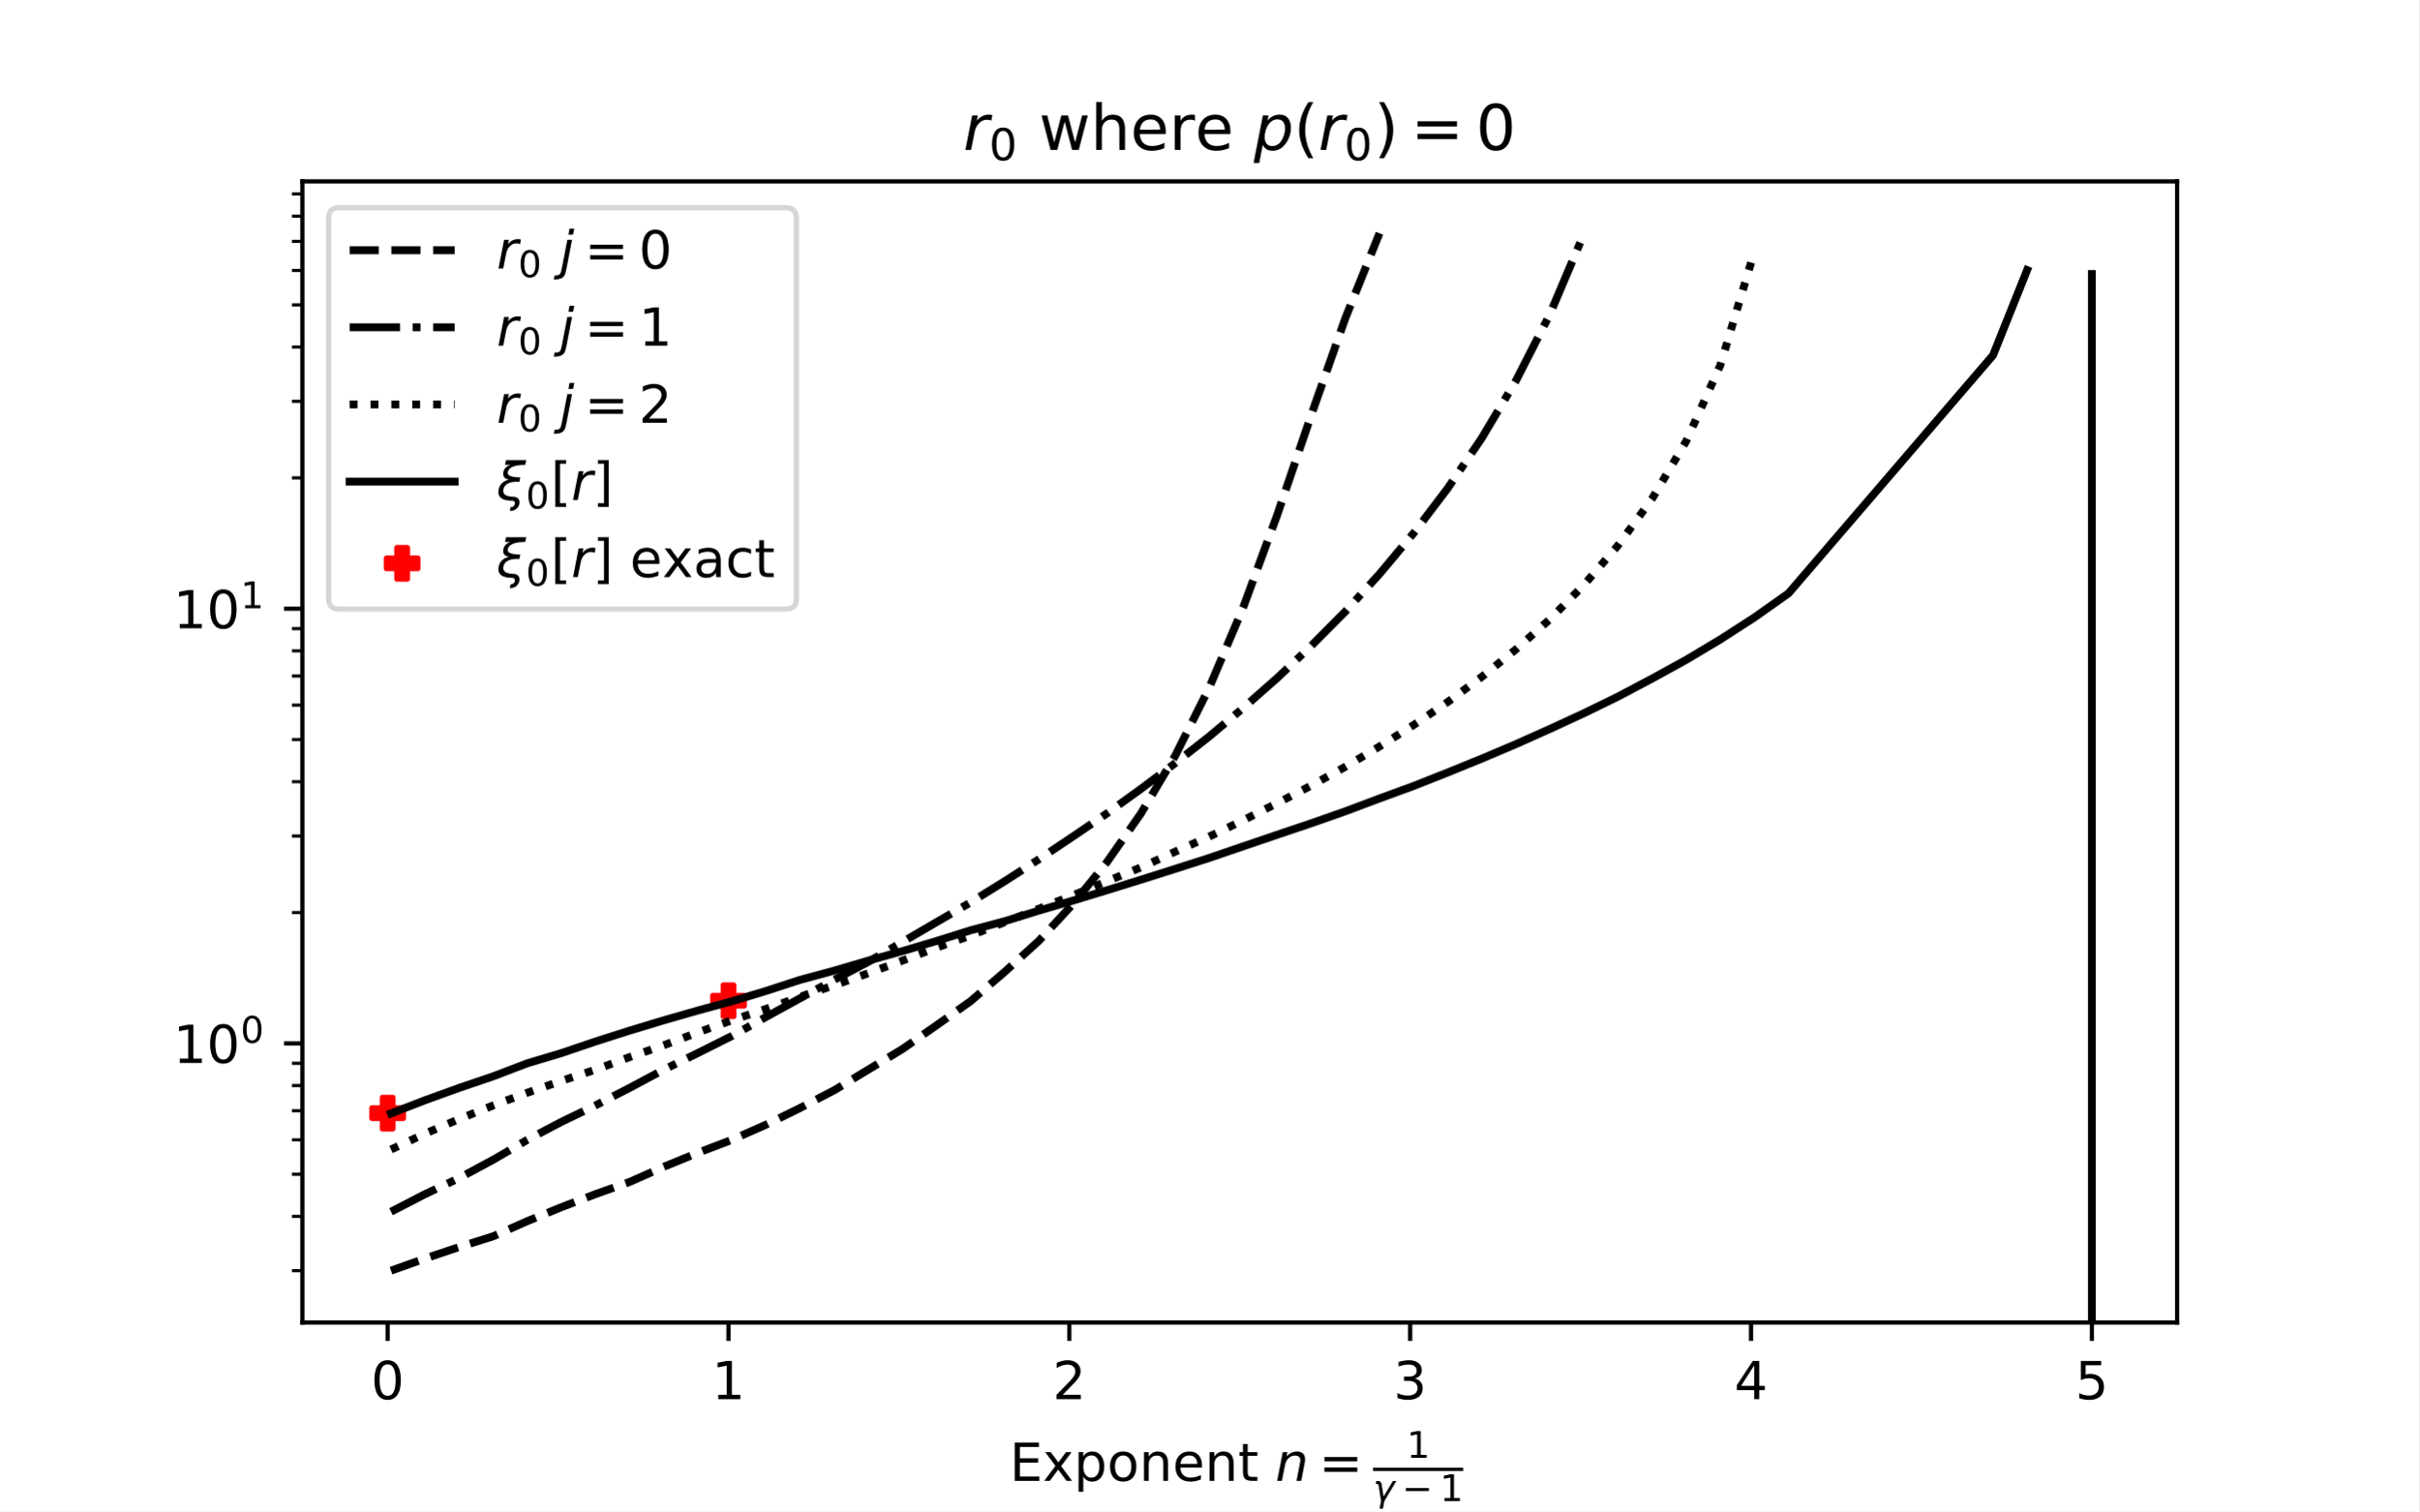
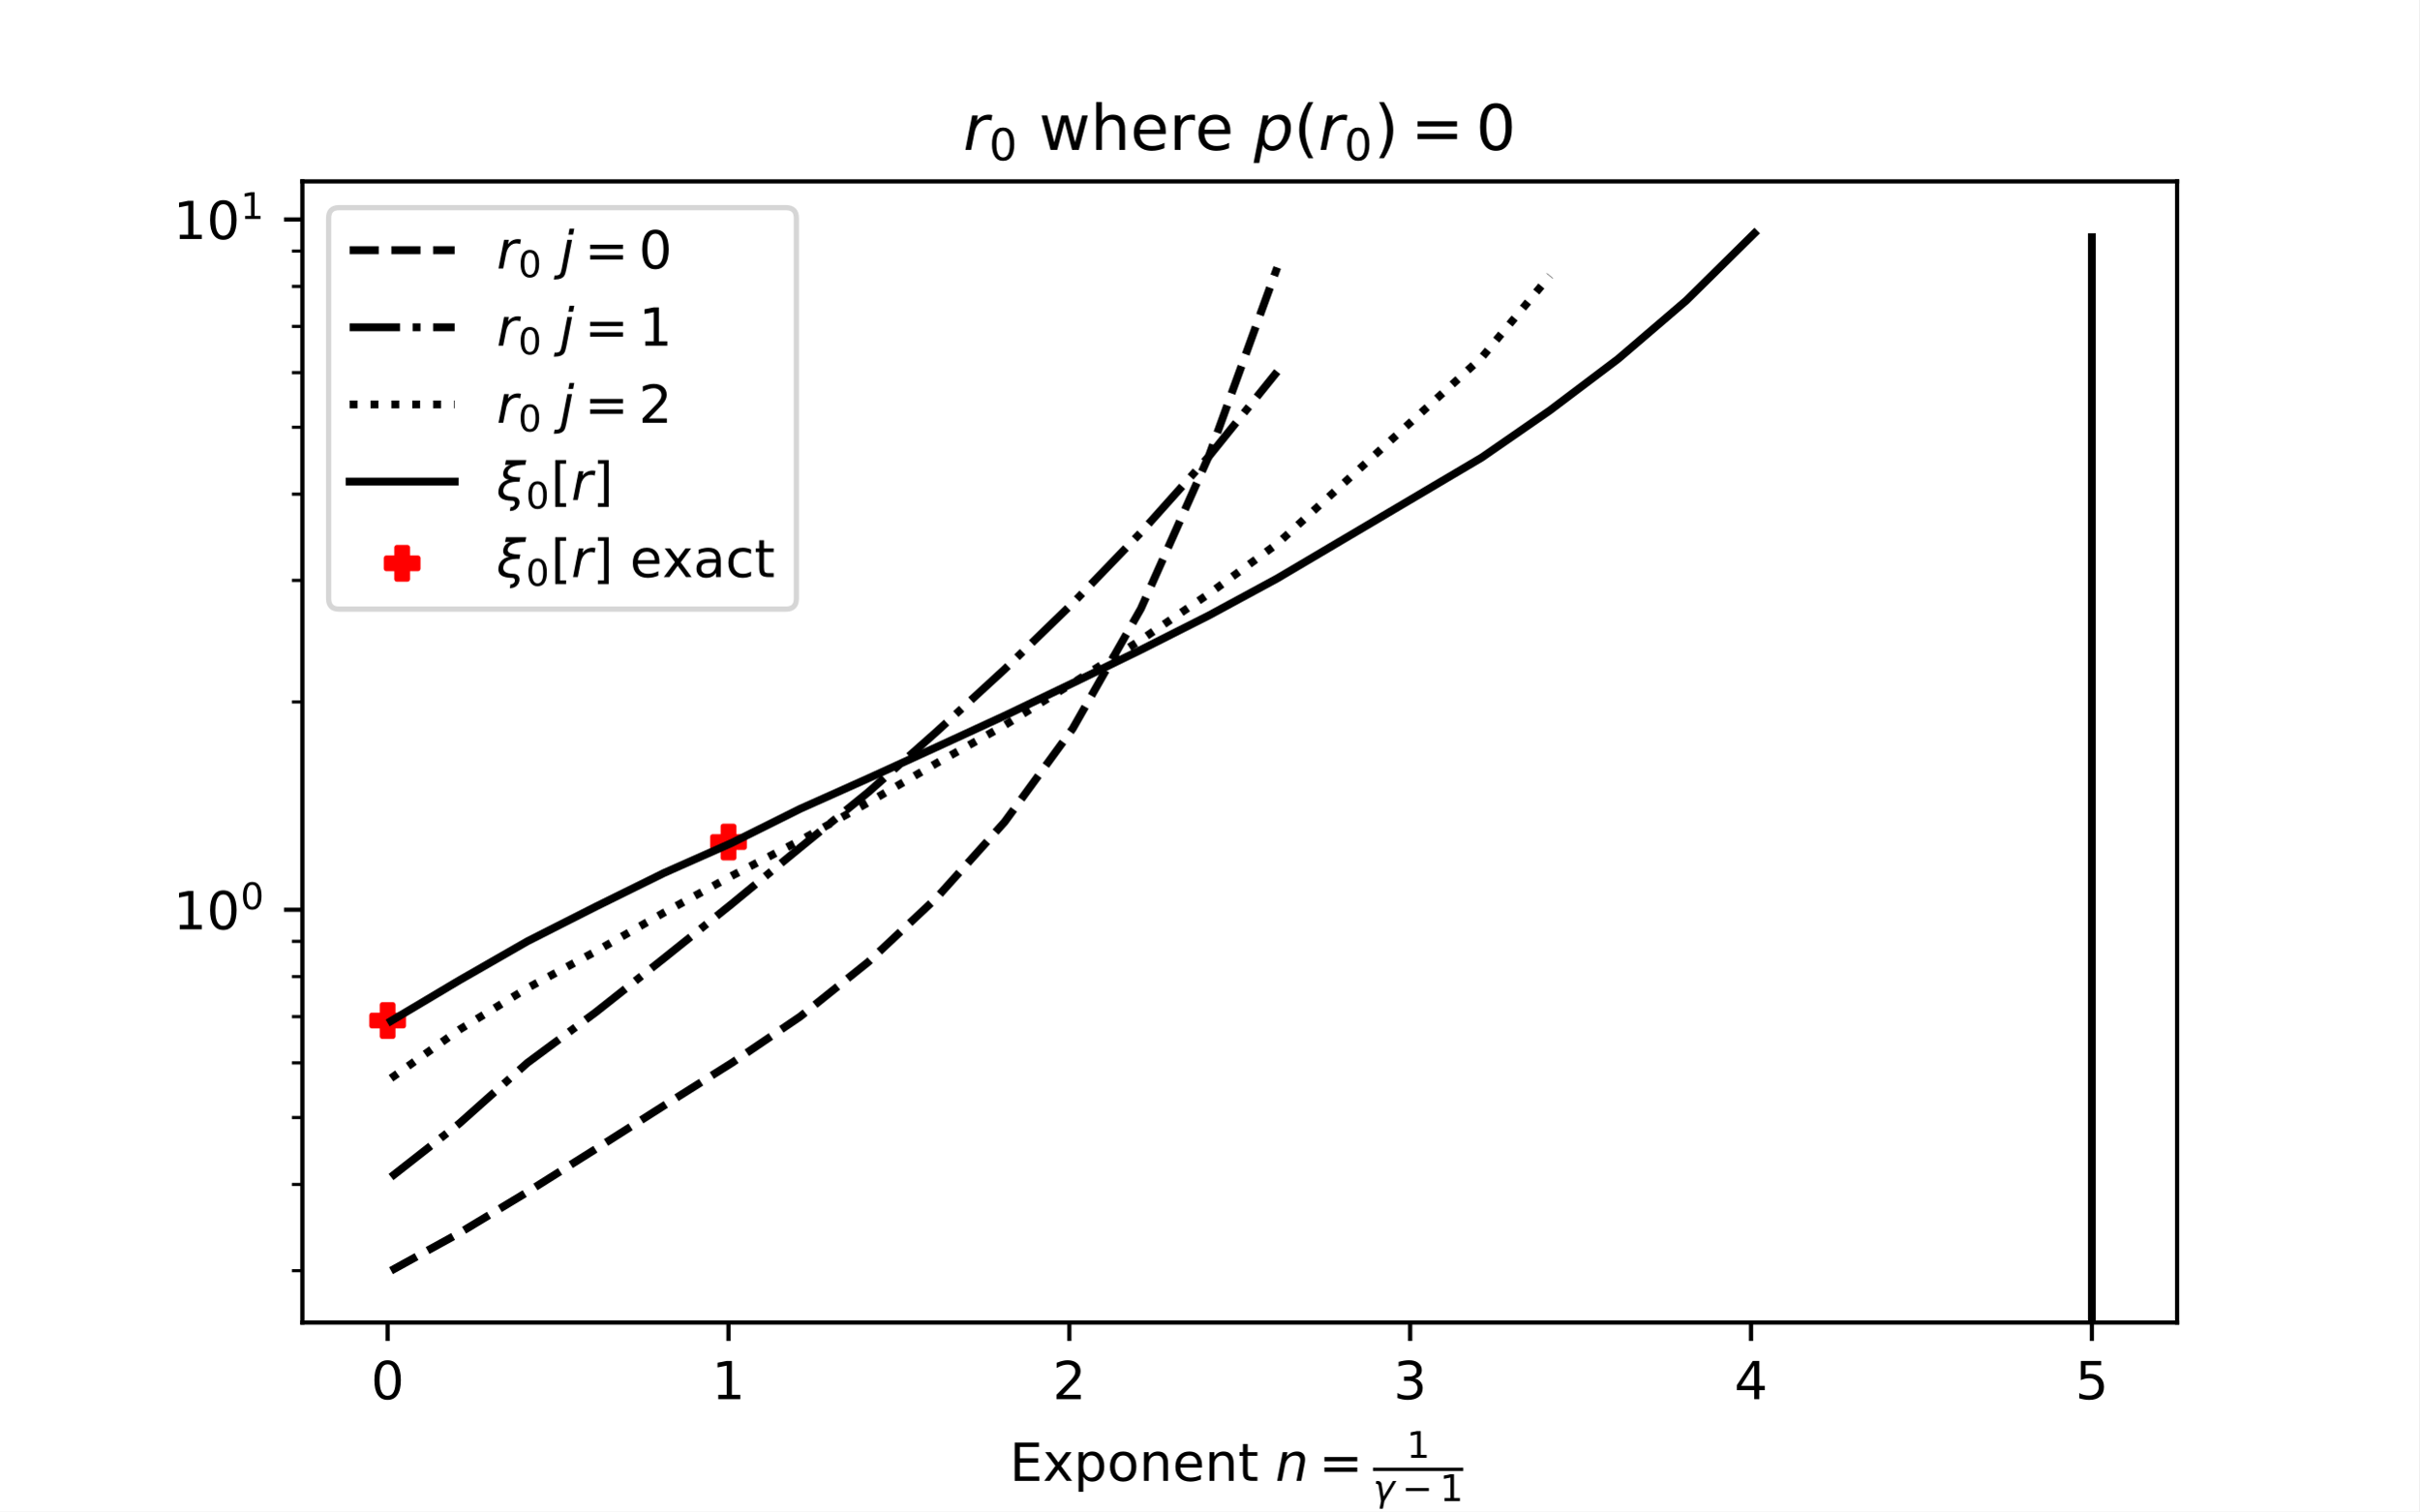
<svg xmlns="http://www.w3.org/2000/svg" xmlns:xlink="http://www.w3.org/1999/xlink" height="288pt" version="1.1" viewBox="0 0 460.8 288" width="460.8pt">
  <defs>
    <style type="text/css">*{stroke-linecap:butt;stroke-linejoin:round;}</style>
  </defs>
  <g id="figure_1">
    <g id="patch_1">
      <path d="M 0 288  L 460.8 288  L 460.8 0  L 0 0  z " style="fill:#ffffff;" />
    </g>
    <g id="axes_1">
      <g id="patch_2">
        <path d="M 57.6 252  L 414.72 252  L 414.72 34.56  L 57.6 34.56  z " style="fill:#ffffff;" />
      </g>
      <g id="PathCollection_1">
        <defs>
-           <path d="M -1 3  L 1 3  L 1 1  L 3 1  L 3 -1  L 1 -1  L 1 -3  L -1 -3  L -1 -1  L -3 -1  L -3 1  L -1 1  z " id="mffbdafcb72" style="stroke:#ff0000;" />
+           <path d="M -1 3  L 1 3  L 1 1  L 3 1  L 3 -1  L 1 -1  L 1 -3  L -1 -3  L -1 -1  L -3 -1  L -3 1  L -1 1  z " id="me71b15cd6f" style="stroke:#ff0000;" />
        </defs>
-         <g clip-path="url(#pe63af24782)">
-           <use style="fill:#ff0000;stroke:#ff0000;" x="73.833" xlink:href="#mffbdafcb72" y="212.105" />
-           <use style="fill:#ff0000;stroke:#ff0000;" x="138.764" xlink:href="#mffbdafcb72" y="190.687" />
+         <g clip-path="url(#p40b52fbb31)">
+           <use style="fill:#ff0000;stroke:#ff0000;" x="73.833" xlink:href="#me71b15cd6f" y="194.457" />
+           <use style="fill:#ff0000;stroke:#ff0000;" x="138.764" xlink:href="#me71b15cd6f" y="160.445" />
        </g>
      </g>
      <g id="matplotlib.axis_1">
        <g id="xtick_1">
          <g id="line2d_1">
            <defs>
-               <path d="M 0 0  L 0 3.5  " id="md3aa8430e0" style="stroke:#000000;stroke-width:0.8;" />
-             </defs>
-             <g>
-               <use style="stroke:#000000;stroke-width:0.8;" x="73.833" xlink:href="#md3aa8430e0" y="252" />
+               <path d="M 0 0  L 0 3.5  " id="mb9c43f7bc2" style="stroke:#000000;stroke-width:0.8;" />
+             </defs>
+             <g>
+               <use style="stroke:#000000;stroke-width:0.8;" x="73.833" xlink:href="#mb9c43f7bc2" y="252" />
            </g>
          </g>
          <g id="text_1">
            <g transform="translate(70.65148 266.5984)scale(0.1 -0.1)">
              <defs>
                <path d="M 31.781 66.406  Q 24.172 66.406 20.328 58.906  Q 16.5 51.422 16.5 36.375  Q 16.5 21.391 20.328 13.891  Q 24.172 6.391 31.781 6.391  Q 39.453 6.391 43.281 13.891  Q 47.125 21.391 47.125 36.375  Q 47.125 51.422 43.281 58.906  Q 39.453 66.406 31.781 66.406  z M 31.781 74.219  Q 44.047 74.219 50.516 64.516  Q 56.984 54.828 56.984 36.375  Q 56.984 17.969 50.516 8.266  Q 44.047 -1.422 31.781 -1.422  Q 19.531 -1.422 13.062 8.266  Q 6.594 17.969 6.594 36.375  Q 6.594 54.828 13.062 64.516  Q 19.531 74.219 31.781 74.219  z " id="DejaVuSans-48" />
              </defs>
              <use xlink:href="#DejaVuSans-48" />
            </g>
          </g>
        </g>
        <g id="xtick_2">
          <g id="line2d_2">
            <g>
-               <use style="stroke:#000000;stroke-width:0.8;" x="138.764" xlink:href="#md3aa8430e0" y="252" />
+               <use style="stroke:#000000;stroke-width:0.8;" x="138.764" xlink:href="#mb9c43f7bc2" y="252" />
            </g>
          </g>
          <g id="text_2">
            <g transform="translate(135.5824 266.5984)scale(0.1 -0.1)">
              <defs>
                <path d="M 12.406 8.297  L 28.516 8.297  L 28.516 63.922  L 10.984 60.406  L 10.984 69.391  L 28.422 72.906  L 38.281 72.906  L 38.281 8.297  L 54.391 8.297  L 54.391 0  L 12.406 0  z " id="DejaVuSans-49" />
              </defs>
              <use xlink:href="#DejaVuSans-49" />
            </g>
          </g>
        </g>
        <g id="xtick_3">
          <g id="line2d_3">
            <g>
-               <use style="stroke:#000000;stroke-width:0.8;" x="203.695" xlink:href="#md3aa8430e0" y="252" />
+               <use style="stroke:#000000;stroke-width:0.8;" x="203.695" xlink:href="#mb9c43f7bc2" y="252" />
            </g>
          </g>
          <g id="text_3">
            <g transform="translate(200.5133 266.5984)scale(0.1 -0.1)">
              <defs>
                <path d="M 19.188 8.297  L 53.609 8.297  L 53.609 0  L 7.328 0  L 7.328 8.297  Q 12.938 14.109 22.625 23.891  Q 32.328 33.688 34.812 36.531  Q 39.547 41.844 41.422 45.531  Q 43.312 49.219 43.312 52.781  Q 43.312 58.594 39.234 62.25  Q 35.156 65.922 28.609 65.922  Q 23.969 65.922 18.812 64.312  Q 13.672 62.703 7.812 59.422  L 7.812 69.391  Q 13.766 71.781 18.938 73  Q 24.125 74.219 28.422 74.219  Q 39.75 74.219 46.484 68.547  Q 53.219 62.891 53.219 53.422  Q 53.219 48.922 51.531 44.891  Q 49.859 40.875 45.406 35.406  Q 44.188 33.984 37.641 27.219  Q 31.109 20.453 19.188 8.297  z " id="DejaVuSans-50" />
              </defs>
              <use xlink:href="#DejaVuSans-50" />
            </g>
          </g>
        </g>
        <g id="xtick_4">
          <g id="line2d_4">
            <g>
-               <use style="stroke:#000000;stroke-width:0.8;" x="268.625" xlink:href="#md3aa8430e0" y="252" />
+               <use style="stroke:#000000;stroke-width:0.8;" x="268.625" xlink:href="#mb9c43f7bc2" y="252" />
            </g>
          </g>
          <g id="text_4">
            <g transform="translate(265.4442 266.5984)scale(0.1 -0.1)">
              <defs>
                <path d="M 40.578 39.312  Q 47.656 37.797 51.625 33  Q 55.609 28.219 55.609 21.188  Q 55.609 10.406 48.188 4.484  Q 40.766 -1.422 27.094 -1.422  Q 22.516 -1.422 17.656 -0.516  Q 12.797 0.391 7.625 2.203  L 7.625 11.719  Q 11.719 9.328 16.594 8.109  Q 21.484 6.891 26.812 6.891  Q 36.078 6.891 40.938 10.547  Q 45.797 14.203 45.797 21.188  Q 45.797 27.641 41.281 31.266  Q 36.766 34.906 28.719 34.906  L 20.219 34.906  L 20.219 43.016  L 29.109 43.016  Q 36.375 43.016 40.234 45.922  Q 44.094 48.828 44.094 54.297  Q 44.094 59.906 40.109 62.906  Q 36.141 65.922 28.719 65.922  Q 24.656 65.922 20.016 65.031  Q 15.375 64.156 9.812 62.312  L 9.812 71.094  Q 15.438 72.656 20.344 73.438  Q 25.25 74.219 29.594 74.219  Q 40.828 74.219 47.359 69.109  Q 53.906 64.016 53.906 55.328  Q 53.906 49.266 50.438 45.094  Q 46.969 40.922 40.578 39.312  z " id="DejaVuSans-51" />
              </defs>
              <use xlink:href="#DejaVuSans-51" />
            </g>
          </g>
        </g>
        <g id="xtick_5">
          <g id="line2d_5">
            <g>
-               <use style="stroke:#000000;stroke-width:0.8;" x="333.556" xlink:href="#md3aa8430e0" y="252" />
+               <use style="stroke:#000000;stroke-width:0.8;" x="333.556" xlink:href="#mb9c43f7bc2" y="252" />
            </g>
          </g>
          <g id="text_5">
            <g transform="translate(330.3751 266.5984)scale(0.1 -0.1)">
              <defs>
                <path d="M 37.797 64.312  L 12.891 25.391  L 37.797 25.391  z M 35.203 72.906  L 47.609 72.906  L 47.609 25.391  L 58.016 25.391  L 58.016 17.188  L 47.609 17.188  L 47.609 0  L 37.797 0  L 37.797 17.188  L 4.891 17.188  L 4.891 26.703  z " id="DejaVuSans-52" />
              </defs>
              <use xlink:href="#DejaVuSans-52" />
            </g>
          </g>
        </g>
        <g id="xtick_6">
          <g id="line2d_6">
            <g>
-               <use style="stroke:#000000;stroke-width:0.8;" x="398.487" xlink:href="#md3aa8430e0" y="252" />
+               <use style="stroke:#000000;stroke-width:0.8;" x="398.487" xlink:href="#mb9c43f7bc2" y="252" />
            </g>
          </g>
          <g id="text_6">
            <g transform="translate(395.306 266.5984)scale(0.1 -0.1)">
              <defs>
                <path d="M 10.797 72.906  L 49.516 72.906  L 49.516 64.594  L 19.828 64.594  L 19.828 46.734  Q 21.969 47.469 24.109 47.828  Q 26.266 48.188 28.422 48.188  Q 40.625 48.188 47.75 41.5  Q 54.891 34.812 54.891 23.391  Q 54.891 11.625 47.562 5.094  Q 40.234 -1.422 26.906 -1.422  Q 22.312 -1.422 17.547 -0.641  Q 12.797 0.141 7.719 1.703  L 7.719 11.625  Q 12.109 9.234 16.797 8.062  Q 21.484 6.891 26.703 6.891  Q 35.156 6.891 40.078 11.328  Q 45.016 15.766 45.016 23.391  Q 45.016 31 40.078 35.438  Q 35.156 39.891 26.703 39.891  Q 22.75 39.891 18.812 39.016  Q 14.891 38.141 10.797 36.281  z " id="DejaVuSans-53" />
              </defs>
              <use xlink:href="#DejaVuSans-53" />
            </g>
          </g>
        </g>
        <g id="text_7">
          <g transform="translate(192.31 282.1781)scale(0.1 -0.1)">
            <defs>
              <path d="M 9.812 72.906  L 55.906 72.906  L 55.906 64.594  L 19.672 64.594  L 19.672 43.016  L 54.391 43.016  L 54.391 34.719  L 19.672 34.719  L 19.672 8.297  L 56.781 8.297  L 56.781 0  L 9.812 0  z " id="DejaVuSans-69" />
              <path d="M 54.891 54.688  L 35.109 28.078  L 55.906 0  L 45.312 0  L 29.391 21.484  L 13.484 0  L 2.875 0  L 24.125 28.609  L 4.688 54.688  L 15.281 54.688  L 29.781 35.203  L 44.281 54.688  z " id="DejaVuSans-120" />
              <path d="M 18.109 8.203  L 18.109 -20.797  L 9.078 -20.797  L 9.078 54.688  L 18.109 54.688  L 18.109 46.391  Q 20.953 51.266 25.266 53.625  Q 29.594 56 35.594 56  Q 45.562 56 51.781 48.094  Q 58.016 40.188 58.016 27.297  Q 58.016 14.406 51.781 6.484  Q 45.562 -1.422 35.594 -1.422  Q 29.594 -1.422 25.266 0.953  Q 20.953 3.328 18.109 8.203  z M 48.688 27.297  Q 48.688 37.203 44.609 42.844  Q 40.531 48.484 33.406 48.484  Q 26.266 48.484 22.188 42.844  Q 18.109 37.203 18.109 27.297  Q 18.109 17.391 22.188 11.75  Q 26.266 6.109 33.406 6.109  Q 40.531 6.109 44.609 11.75  Q 48.688 17.391 48.688 27.297  z " id="DejaVuSans-112" />
              <path d="M 30.609 48.391  Q 23.391 48.391 19.188 42.75  Q 14.984 37.109 14.984 27.297  Q 14.984 17.484 19.156 11.844  Q 23.344 6.203 30.609 6.203  Q 37.797 6.203 41.984 11.859  Q 46.188 17.531 46.188 27.297  Q 46.188 37.016 41.984 42.703  Q 37.797 48.391 30.609 48.391  z M 30.609 56  Q 42.328 56 49.016 48.375  Q 55.719 40.766 55.719 27.297  Q 55.719 13.875 49.016 6.219  Q 42.328 -1.422 30.609 -1.422  Q 18.844 -1.422 12.172 6.219  Q 5.516 13.875 5.516 27.297  Q 5.516 40.766 12.172 48.375  Q 18.844 56 30.609 56  z " id="DejaVuSans-111" />
              <path d="M 54.891 33.016  L 54.891 0  L 45.906 0  L 45.906 32.719  Q 45.906 40.484 42.875 44.328  Q 39.844 48.188 33.797 48.188  Q 26.516 48.188 22.312 43.547  Q 18.109 38.922 18.109 30.906  L 18.109 0  L 9.078 0  L 9.078 54.688  L 18.109 54.688  L 18.109 46.188  Q 21.344 51.125 25.703 53.562  Q 30.078 56 35.797 56  Q 45.219 56 50.047 50.172  Q 54.891 44.344 54.891 33.016  z " id="DejaVuSans-110" />
              <path d="M 56.203 29.594  L 56.203 25.203  L 14.891 25.203  Q 15.484 15.922 20.484 11.062  Q 25.484 6.203 34.422 6.203  Q 39.594 6.203 44.453 7.469  Q 49.312 8.734 54.109 11.281  L 54.109 2.781  Q 49.266 0.734 44.188 -0.344  Q 39.109 -1.422 33.891 -1.422  Q 20.797 -1.422 13.156 6.188  Q 5.516 13.812 5.516 26.812  Q 5.516 40.234 12.766 48.109  Q 20.016 56 32.328 56  Q 43.359 56 49.781 48.891  Q 56.203 41.797 56.203 29.594  z M 47.219 32.234  Q 47.125 39.594 43.094 43.984  Q 39.062 48.391 32.422 48.391  Q 24.906 48.391 20.391 44.141  Q 15.875 39.891 15.188 32.172  z " id="DejaVuSans-101" />
              <path d="M 18.312 70.219  L 18.312 54.688  L 36.812 54.688  L 36.812 47.703  L 18.312 47.703  L 18.312 18.016  Q 18.312 11.328 20.141 9.422  Q 21.969 7.516 27.594 7.516  L 36.812 7.516  L 36.812 0  L 27.594 0  Q 17.188 0 13.234 3.875  Q 9.281 7.766 9.281 18.016  L 9.281 47.703  L 2.688 47.703  L 2.688 54.688  L 9.281 54.688  L 9.281 70.219  z " id="DejaVuSans-116" />
              <path id="DejaVuSans-32" />
              <path d="M 55.719 33.016  L 49.312 0  L 40.281 0  L 46.688 32.672  Q 47.125 34.969 47.359 36.719  Q 47.609 38.484 47.609 39.5  Q 47.609 43.609 45.016 45.891  Q 42.438 48.188 37.797 48.188  Q 30.562 48.188 25.344 43.375  Q 20.125 38.578 18.5 30.328  L 12.5 0  L 3.516 0  L 14.109 54.688  L 23.094 54.688  L 21.297 46.094  Q 25.047 50.828 30.312 53.406  Q 35.594 56 41.406 56  Q 48.641 56 52.609 52.094  Q 56.594 48.188 56.594 41.109  Q 56.594 39.359 56.375 37.359  Q 56.156 35.359 55.719 33.016  z " id="DejaVuSans-Oblique-110" />
              <path d="M 10.594 45.406  L 73.188 45.406  L 73.188 37.203  L 10.594 37.203  z M 10.594 25.484  L 73.188 25.484  L 73.188 17.188  L 10.594 17.188  z " id="DejaVuSans-61" />
              <path d="M 23.297 46.094  L 28.719 12.312  L 54 54.688  L 63.531 54.688  L 30.812 0  L 26.766 -20.797  L 17.781 -20.797  L 21.828 0  L 15.438 40.828  Q 14.453 46.969 9.812 46.969  L 7.422 46.969  L 8.891 54.688  L 12.312 54.688  Q 21.922 54.688 23.297 46.094  z " id="DejaVuSans-Oblique-947" />
              <path d="M 10.594 35.5  L 73.188 35.5  L 73.188 27.203  L 10.594 27.203  z " id="DejaVuSans-8722" />
            </defs>
            <use transform="translate(0 0.16875)" xlink:href="#DejaVuSans-69" />
            <use transform="translate(63.18359 0.16875)" xlink:href="#DejaVuSans-120" />
            <use transform="translate(122.3633 0.16875)" xlink:href="#DejaVuSans-112" />
            <use transform="translate(185.8398 0.16875)" xlink:href="#DejaVuSans-111" />
            <use transform="translate(247.0215 0.16875)" xlink:href="#DejaVuSans-110" />
            <use transform="translate(310.4004 0.16875)" xlink:href="#DejaVuSans-101" />
            <use transform="translate(371.9238 0.16875)" xlink:href="#DejaVuSans-110" />
            <use transform="translate(435.3027 0.16875)" xlink:href="#DejaVuSans-116" />
            <use transform="translate(474.5117 0.16875)" xlink:href="#DejaVuSans-32" />
            <use transform="translate(506.2988 0.16875)" xlink:href="#DejaVuSans-Oblique-110" />
            <use transform="translate(589.1602 0.16875)" xlink:href="#DejaVuSans-61" />
            <use transform="translate(756.4316 43.96563)scale(0.7)" xlink:href="#DejaVuSans-49" />
            <use transform="translate(692.4316 -38.31875)scale(0.7)" xlink:href="#DejaVuSans-Oblique-947" />
            <use transform="translate(747.4951 -38.31875)scale(0.7)" xlink:href="#DejaVuSans-8722" />
            <use transform="translate(819.7852 -38.31875)scale(0.7)" xlink:href="#DejaVuSans-49" />
            <path d="M 692.432 18.966  L 692.432 25.216  L 864.321 25.216  L 864.321 18.966  L 692.432 18.966  z " />
          </g>
        </g>
      </g>
      <g id="matplotlib.axis_2">
        <g id="ytick_1">
          <g id="line2d_7">
            <defs>
-               <path d="M 0 0  L -3.5 0  " id="m6ad33380af" style="stroke:#000000;stroke-width:0.8;" />
-             </defs>
-             <g>
-               <use style="stroke:#000000;stroke-width:0.8;" x="57.6" xlink:href="#m6ad33380af" y="198.809" />
+               <path d="M 0 0  L -3.5 0  " id="mcad8f6bcc6" style="stroke:#000000;stroke-width:0.8;" />
+             </defs>
+             <g>
+               <use style="stroke:#000000;stroke-width:0.8;" x="57.6" xlink:href="#mcad8f6bcc6" y="173.343" />
            </g>
          </g>
          <g id="text_8">
-             <g transform="translate(33 202.6079)scale(0.1 -0.1)">
+             <g transform="translate(33 177.1418)scale(0.1 -0.1)">
              <use transform="translate(0 0.765625)" xlink:href="#DejaVuSans-49" />
              <use transform="translate(63.62305 0.765625)" xlink:href="#DejaVuSans-48" />
              <use transform="translate(128.2031 39.04688)scale(0.7)" xlink:href="#DejaVuSans-48" />
            </g>
          </g>
        </g>
        <g id="ytick_2">
          <g id="line2d_8">
            <g>
-               <use style="stroke:#000000;stroke-width:0.8;" x="57.6" xlink:href="#m6ad33380af" y="115.983" />
+               <use style="stroke:#000000;stroke-width:0.8;" x="57.6" xlink:href="#mcad8f6bcc6" y="41.813" />
            </g>
          </g>
          <g id="text_9">
-             <g transform="translate(33 119.7824)scale(0.1 -0.1)">
+             <g transform="translate(33 45.61272)scale(0.1 -0.1)">
              <use transform="translate(0 0.684375)" xlink:href="#DejaVuSans-49" />
              <use transform="translate(63.62305 0.684375)" xlink:href="#DejaVuSans-48" />
              <use transform="translate(128.2031 38.96563)scale(0.7)" xlink:href="#DejaVuSans-49" />
            </g>
          </g>
        </g>
        <g id="ytick_3">
          <g id="line2d_9">
            <defs>
-               <path d="M 0 0  L -2 0  " id="m3496505daa" style="stroke:#000000;stroke-width:0.6;" />
-             </defs>
-             <g>
-               <use style="stroke:#000000;stroke-width:0.6;" x="57.6" xlink:href="#m3496505daa" y="242.116" />
+               <path d="M 0 0  L -2 0  " id="mc8bec9961f" style="stroke:#000000;stroke-width:0.6;" />
+             </defs>
+             <g>
+               <use style="stroke:#000000;stroke-width:0.6;" x="57.6" xlink:href="#mc8bec9961f" y="242.116" />
            </g>
          </g>
        </g>
        <g id="ytick_4">
          <g id="line2d_10">
            <g>
-               <use style="stroke:#000000;stroke-width:0.6;" x="57.6" xlink:href="#m3496505daa" y="231.768" />
+               <use style="stroke:#000000;stroke-width:0.6;" x="57.6" xlink:href="#mc8bec9961f" y="225.683" />
            </g>
          </g>
        </g>
        <g id="ytick_5">
          <g id="line2d_11">
            <g>
-               <use style="stroke:#000000;stroke-width:0.6;" x="57.6" xlink:href="#m3496505daa" y="223.742" />
+               <use style="stroke:#000000;stroke-width:0.6;" x="57.6" xlink:href="#mc8bec9961f" y="212.937" />
            </g>
          </g>
        </g>
        <g id="ytick_6">
          <g id="line2d_12">
            <g>
-               <use style="stroke:#000000;stroke-width:0.6;" x="57.6" xlink:href="#m3496505daa" y="217.183" />
+               <use style="stroke:#000000;stroke-width:0.6;" x="57.6" xlink:href="#mc8bec9961f" y="202.522" />
            </g>
          </g>
        </g>
        <g id="ytick_7">
          <g id="line2d_13">
            <g>
-               <use style="stroke:#000000;stroke-width:0.6;" x="57.6" xlink:href="#m3496505daa" y="211.639" />
+               <use style="stroke:#000000;stroke-width:0.6;" x="57.6" xlink:href="#mc8bec9961f" y="193.717" />
            </g>
          </g>
        </g>
        <g id="ytick_8">
          <g id="line2d_14">
            <g>
-               <use style="stroke:#000000;stroke-width:0.6;" x="57.6" xlink:href="#m3496505daa" y="206.835" />
+               <use style="stroke:#000000;stroke-width:0.6;" x="57.6" xlink:href="#mc8bec9961f" y="186.089" />
            </g>
          </g>
        </g>
        <g id="ytick_9">
          <g id="line2d_15">
            <g>
-               <use style="stroke:#000000;stroke-width:0.6;" x="57.6" xlink:href="#m3496505daa" y="202.599" />
+               <use style="stroke:#000000;stroke-width:0.6;" x="57.6" xlink:href="#mc8bec9961f" y="179.361" />
            </g>
          </g>
        </g>
        <g id="ytick_10">
          <g id="line2d_16">
            <g>
-               <use style="stroke:#000000;stroke-width:0.6;" x="57.6" xlink:href="#m3496505daa" y="173.876" />
+               <use style="stroke:#000000;stroke-width:0.6;" x="57.6" xlink:href="#mc8bec9961f" y="133.748" />
            </g>
          </g>
        </g>
        <g id="ytick_11">
          <g id="line2d_17">
            <g>
-               <use style="stroke:#000000;stroke-width:0.6;" x="57.6" xlink:href="#m3496505daa" y="159.291" />
+               <use style="stroke:#000000;stroke-width:0.6;" x="57.6" xlink:href="#mc8bec9961f" y="110.587" />
            </g>
          </g>
        </g>
        <g id="ytick_12">
          <g id="line2d_18">
            <g>
-               <use style="stroke:#000000;stroke-width:0.6;" x="57.6" xlink:href="#m3496505daa" y="148.943" />
+               <use style="stroke:#000000;stroke-width:0.6;" x="57.6" xlink:href="#mc8bec9961f" y="94.154" />
            </g>
          </g>
        </g>
        <g id="ytick_13">
          <g id="line2d_19">
            <g>
-               <use style="stroke:#000000;stroke-width:0.6;" x="57.6" xlink:href="#m3496505daa" y="140.916" />
+               <use style="stroke:#000000;stroke-width:0.6;" x="57.6" xlink:href="#mc8bec9961f" y="81.408" />
            </g>
          </g>
        </g>
        <g id="ytick_14">
          <g id="line2d_20">
            <g>
-               <use style="stroke:#000000;stroke-width:0.6;" x="57.6" xlink:href="#m3496505daa" y="134.358" />
+               <use style="stroke:#000000;stroke-width:0.6;" x="57.6" xlink:href="#mc8bec9961f" y="70.993" />
            </g>
          </g>
        </g>
        <g id="ytick_15">
          <g id="line2d_21">
            <g>
-               <use style="stroke:#000000;stroke-width:0.6;" x="57.6" xlink:href="#m3496505daa" y="128.813" />
+               <use style="stroke:#000000;stroke-width:0.6;" x="57.6" xlink:href="#mc8bec9961f" y="62.188" />
            </g>
          </g>
        </g>
        <g id="ytick_16">
          <g id="line2d_22">
            <g>
-               <use style="stroke:#000000;stroke-width:0.6;" x="57.6" xlink:href="#m3496505daa" y="124.01" />
+               <use style="stroke:#000000;stroke-width:0.6;" x="57.6" xlink:href="#mc8bec9961f" y="54.56" />
            </g>
          </g>
        </g>
        <g id="ytick_17">
          <g id="line2d_23">
            <g>
-               <use style="stroke:#000000;stroke-width:0.6;" x="57.6" xlink:href="#m3496505daa" y="119.773" />
-             </g>
-           </g>
-         </g>
-         <g id="ytick_18">
-           <g id="line2d_24">
-             <g>
-               <use style="stroke:#000000;stroke-width:0.6;" x="57.6" xlink:href="#m3496505daa" y="91.05" />
-             </g>
-           </g>
-         </g>
-         <g id="ytick_19">
-           <g id="line2d_25">
-             <g>
-               <use style="stroke:#000000;stroke-width:0.6;" x="57.6" xlink:href="#m3496505daa" y="76.465" />
-             </g>
-           </g>
-         </g>
-         <g id="ytick_20">
-           <g id="line2d_26">
-             <g>
-               <use style="stroke:#000000;stroke-width:0.6;" x="57.6" xlink:href="#m3496505daa" y="66.117" />
-             </g>
-           </g>
-         </g>
-         <g id="ytick_21">
-           <g id="line2d_27">
-             <g>
-               <use style="stroke:#000000;stroke-width:0.6;" x="57.6" xlink:href="#m3496505daa" y="58.091" />
-             </g>
-           </g>
-         </g>
-         <g id="ytick_22">
-           <g id="line2d_28">
-             <g>
-               <use style="stroke:#000000;stroke-width:0.6;" x="57.6" xlink:href="#m3496505daa" y="51.532" />
-             </g>
-           </g>
-         </g>
-         <g id="ytick_23">
-           <g id="line2d_29">
-             <g>
-               <use style="stroke:#000000;stroke-width:0.6;" x="57.6" xlink:href="#m3496505daa" y="45.988" />
-             </g>
-           </g>
-         </g>
-         <g id="ytick_24">
-           <g id="line2d_30">
-             <g>
-               <use style="stroke:#000000;stroke-width:0.6;" x="57.6" xlink:href="#m3496505daa" y="41.184" />
-             </g>
-           </g>
-         </g>
-         <g id="ytick_25">
-           <g id="line2d_31">
-             <g>
-               <use style="stroke:#000000;stroke-width:0.6;" x="57.6" xlink:href="#m3496505daa" y="36.948" />
+               <use style="stroke:#000000;stroke-width:0.6;" x="57.6" xlink:href="#mc8bec9961f" y="47.832" />
            </g>
          </g>
        </g>
      </g>
      <g id="LineCollection_1">
-         <path clip-path="url(#pe63af24782)" d="M 398.487 289  L 398.487 51.467  " style="fill:none;stroke:#000000;stroke-width:1.5;" />
-       </g>
-       <g id="line2d_32">
-         <path clip-path="url(#pe63af24782)" d="M 74.482 242.116  L 80.975 239.795  L 87.468 237.614  L 93.961 235.558  L 100.454 232.679  L 106.947 230.013  L 113.441 227.532  L 119.934 225.21  L 126.427 222.331  L 132.92 219.665  L 139.413 217.183  L 145.906 214.304  L 152.399 211.128  L 158.892 207.746  L 165.385 203.818  L 171.878 199.904  L 178.371 195.38  L 184.865 190.782  L 191.358 185.196  L 197.851 179.301  L 204.344 172.292  L 210.837 164.3  L 217.33 155.001  L 223.823 144.072  L 230.316 131.093  L 236.809 115.768  L 243.302 98.101  L 249.795 79.037  L 256.289 60.593  L 262.782 44.444  " style="fill:none;stroke:#000000;stroke-dasharray:5.55,2.4;stroke-dashoffset:0;stroke-width:1.5;" />
-       </g>
-       <g id="line2d_33">
-         <path clip-path="url(#pe63af24782)" d="M 74.482 230.88  L 80.975 227.532  L 87.468 224.468  L 93.961 220.973  L 100.454 217.183  L 106.947 213.755  L 113.441 210.625  L 119.934 207.288  L 126.427 203.818  L 132.92 200.654  L 139.413 197.398  L 145.906 193.781  L 152.399 190.211  L 158.892 186.706  L 165.385 183.277  L 171.878 179.511  L 178.371 175.721  L 184.865 171.95  L 191.358 167.922  L 197.851 163.753  L 204.344 159.411  L 210.837 155.001  L 217.33 150.318  L 223.823 145.433  L 230.316 140.345  L 236.809 134.902  L 243.302 129.175  L 249.795 123.034  L 256.289 116.49  L 262.782 109.365  L 269.275 101.591  L 275.768 93.047  L 282.261 83.472  L 288.754 72.571  L 295.247 59.868  L 301.74 44.513  " style="fill:none;stroke:#000000;stroke-dasharray:9.6,2.4,1.5,2.4;stroke-dashoffset:0;stroke-width:1.5;" />
-       </g>
-       <g id="line2d_34">
-         <path clip-path="url(#pe63af24782)" d="M 74.482 219.028  L 80.975 216.004  L 87.468 213.214  L 93.961 210.625  L 100.454 208.21  L 106.947 205.947  L 113.441 203.818  L 119.934 201.419  L 126.427 199.17  L 132.92 196.713  L 139.413 194.412  L 145.906 192.25  L 152.399 189.929  L 158.892 187.748  L 165.385 185.443  L 171.878 183.044  L 178.371 180.578  L 184.865 178.27  L 191.358 175.721  L 197.851 173.163  L 204.344 170.611  L 210.837 167.922  L 217.33 165.278  L 223.823 162.29  L 230.316 159.411  L 236.809 156.301  L 243.302 153.034  L 249.795 149.669  L 256.289 146.091  L 262.782 142.235  L 269.275 138.148  L 275.768 133.763  L 282.261 128.968  L 288.754 123.741  L 295.247 117.98  L 301.74 111.428  L 308.233 103.906  L 314.726 95  L 321.219 84.03  L 327.713 69.579  L 334.206 47.903  " style="fill:none;stroke:#000000;stroke-dasharray:1.5,2.475;stroke-dashoffset:0;stroke-width:1.5;" />
-       </g>
-       <g id="line2d_35">
-         <path clip-path="url(#pe63af24782)" d="M 74.482 212.156  L 80.975 209.64  L 87.468 207.288  L 93.961 205.08  L 100.454 202.599  L 106.947 200.654  L 113.441 198.451  L 119.934 196.375  L 126.427 194.412  L 132.92 192.551  L 139.413 190.782  L 145.906 188.822  L 152.399 186.706  L 158.892 184.951  L 165.385 183.044  L 171.878 181.234  L 178.371 179.301  L 184.865 177.268  L 191.358 175.532  L 197.851 173.518  L 204.344 171.61  L 210.837 169.639  L 217.33 167.619  L 223.823 165.563  L 230.316 163.483  L 236.809 161.262  L 243.302 159.052  L 249.795 156.857  L 256.289 154.578  L 262.782 152.138  L 269.275 149.761  L 275.768 147.188  L 282.261 144.547  L 288.754 141.79  L 295.247 138.888  L 301.74 135.889  L 308.233 132.717  L 314.726 129.279  L 321.219 125.713  L 327.713 121.829  L 334.206 117.639  L 340.699 113.049  L 379.657 67.689  L 386.15 51.467  " style="fill:none;stroke:#000000;stroke-linecap:square;stroke-width:1.5;" />
+         <path clip-path="url(#p40b52fbb31)" d="M 398.487 289  L 398.487 44.444  " style="fill:none;stroke:#000000;stroke-width:1.5;" />
+       </g>
+       <g id="line2d_24">
+         <path clip-path="url(#p40b52fbb31)" d="M 74.482 242.116  L 87.468 234.967  L 100.454 227.13  L 113.441 218.955  L 126.427 210.696  L 139.413 202.522  L 152.399 193.717  L 165.385 183.302  L 178.371 171.102  L 191.358 156.625  L 204.344 138.823  L 217.33 115.975  L 230.316 86.795  L 243.302 50.963  " style="fill:none;stroke:#000000;stroke-dasharray:5.55,2.4;stroke-dashoffset:0;stroke-width:1.5;" />
+       </g>
+       <g id="line2d_25">
+         <path clip-path="url(#p40b52fbb31)" d="M 74.482 224.273  L 87.468 214.091  L 100.454 202.522  L 113.441 192.906  L 126.427 182.626  L 139.413 172.211  L 152.399 161.517  L 165.385 150.948  L 178.371 139.45  L 191.358 127.53  L 204.344 114.938  L 217.33 101.456  L 230.316 86.921  L 243.302 70.803  " style="fill:none;stroke:#000000;stroke-dasharray:9.6,2.4,1.5,2.4;stroke-dashoffset:0;stroke-width:1.5;" />
+       </g>
+       <g id="line2d_26">
+         <path clip-path="url(#p40b52fbb31)" d="M 74.482 205.452  L 87.468 196.219  L 100.454 188.272  L 113.441 181.298  L 126.427 173.917  L 139.413 166.869  L 152.399 160.141  L 165.385 152.911  L 178.371 145.434  L 191.358 138.202  L 204.344 130.151  L 217.33 121.923  L 230.316 113.118  L 243.302 103.606  L 282.261 68.115  L 295.247 52.526  " style="fill:none;stroke:#000000;stroke-dasharray:1.5,2.475;stroke-dashoffset:0;stroke-width:1.5;" />
+       </g>
+       <g id="line2d_27">
+         <path clip-path="url(#p40b52fbb31)" d="M 74.482 194.539  L 87.468 186.808  L 100.454 179.361  L 113.441 172.774  L 126.427 166.361  L 139.413 160.596  L 152.399 154.123  L 165.385 148.308  L 178.371 142.364  L 191.358 136.379  L 204.344 130.151  L 217.33 123.812  L 230.316 117.244  L 243.302 110.208  L 282.261 87.173  L 295.247 78.187  L 308.233 68.388  L 321.219 57.265  L 334.206 44.444  " style="fill:none;stroke:#000000;stroke-linecap:square;stroke-width:1.5;" />
      </g>
      <g id="patch_3">
        <path d="M 57.6 252  L 57.6 34.56  " style="fill:none;stroke:#000000;stroke-linecap:square;stroke-linejoin:miter;stroke-width:0.8;" />
      </g>
      <g id="patch_4">
        <path d="M 414.72 252  L 414.72 34.56  " style="fill:none;stroke:#000000;stroke-linecap:square;stroke-linejoin:miter;stroke-width:0.8;" />
      </g>
      <g id="patch_5">
        <path d="M 57.6 252  L 414.72 252  " style="fill:none;stroke:#000000;stroke-linecap:square;stroke-linejoin:miter;stroke-width:0.8;" />
      </g>
      <g id="patch_6">
        <path d="M 57.6 34.56  L 414.72 34.56  " style="fill:none;stroke:#000000;stroke-linecap:square;stroke-linejoin:miter;stroke-width:0.8;" />
      </g>
      <g id="text_10">
        <g transform="translate(183.48 28.56)scale(0.12 -0.12)">
          <defs>
            <path d="M 44.578 46.391  Q 43.219 47.125 41.453 47.516  Q 39.703 47.906 37.703 47.906  Q 30.516 47.906 25.141 42.453  Q 19.781 37.016 18.016 27.875  L 12.5 0  L 3.516 0  L 14.203 54.688  L 23.188 54.688  L 21.484 46.188  Q 25.047 50.922 30 53.453  Q 34.969 56 40.578 56  Q 42.047 56 43.453 55.828  Q 44.875 55.672 46.297 55.281  z " id="DejaVuSans-Oblique-114" />
            <path d="M 4.203 54.688  L 13.188 54.688  L 24.422 12.016  L 35.594 54.688  L 46.188 54.688  L 57.422 12.016  L 68.609 54.688  L 77.594 54.688  L 63.281 0  L 52.688 0  L 40.922 44.828  L 29.109 0  L 18.5 0  z " id="DejaVuSans-119" />
            <path d="M 54.891 33.016  L 54.891 0  L 45.906 0  L 45.906 32.719  Q 45.906 40.484 42.875 44.328  Q 39.844 48.188 33.797 48.188  Q 26.516 48.188 22.312 43.547  Q 18.109 38.922 18.109 30.906  L 18.109 0  L 9.078 0  L 9.078 75.984  L 18.109 75.984  L 18.109 46.188  Q 21.344 51.125 25.703 53.562  Q 30.078 56 35.797 56  Q 45.219 56 50.047 50.172  Q 54.891 44.344 54.891 33.016  z " id="DejaVuSans-104" />
            <path d="M 41.109 46.297  Q 39.594 47.172 37.812 47.578  Q 36.031 48 33.891 48  Q 26.266 48 22.188 43.047  Q 18.109 38.094 18.109 28.812  L 18.109 0  L 9.078 0  L 9.078 54.688  L 18.109 54.688  L 18.109 46.188  Q 20.953 51.172 25.484 53.578  Q 30.031 56 36.531 56  Q 37.453 56 38.578 55.875  Q 39.703 55.766 41.062 55.516  z " id="DejaVuSans-114" />
            <path d="M 49.609 33.688  Q 49.609 40.875 46.484 44.672  Q 43.359 48.484 37.5 48.484  Q 33.5 48.484 29.859 46.438  Q 26.219 44.391 23.391 40.484  Q 20.609 36.625 18.938 31.156  Q 17.281 25.688 17.281 20.312  Q 17.281 13.484 20.406 9.797  Q 23.531 6.109 29.297 6.109  Q 33.547 6.109 37.188 8.109  Q 40.828 10.109 43.406 13.922  Q 46.188 17.922 47.891 23.344  Q 49.609 28.766 49.609 33.688  z M 21.781 46.391  Q 25.391 51.125 30.297 53.562  Q 35.203 56 41.219 56  Q 49.609 56 54.25 50.5  Q 58.891 45.016 58.891 35.109  Q 58.891 27 56 19.656  Q 53.125 12.312 47.703 6.5  Q 44.094 2.641 39.547 0.609  Q 35.016 -1.422 29.984 -1.422  Q 24.172 -1.422 20.219 1  Q 16.266 3.422 14.312 8.203  L 8.688 -20.797  L -0.297 -20.797  L 14.406 54.688  L 23.391 54.688  z " id="DejaVuSans-Oblique-112" />
            <path d="M 31 75.875  Q 24.469 64.656 21.281 53.656  Q 18.109 42.672 18.109 31.391  Q 18.109 20.125 21.312 9.062  Q 24.516 -2 31 -13.188  L 23.188 -13.188  Q 15.875 -1.703 12.234 9.375  Q 8.594 20.453 8.594 31.391  Q 8.594 42.281 12.203 53.312  Q 15.828 64.359 23.188 75.875  z " id="DejaVuSans-40" />
            <path d="M 8.016 75.875  L 15.828 75.875  Q 23.141 64.359 26.781 53.312  Q 30.422 42.281 30.422 31.391  Q 30.422 20.453 26.781 9.375  Q 23.141 -1.703 15.828 -13.188  L 8.016 -13.188  Q 14.5 -2 17.703 9.062  Q 20.906 20.125 20.906 31.391  Q 20.906 42.672 17.703 53.656  Q 14.5 64.656 8.016 75.875  z " id="DejaVuSans-41" />
          </defs>
          <use transform="translate(0 0.015625)" xlink:href="#DejaVuSans-Oblique-114" />
          <use transform="translate(41.11328 -16.39062)scale(0.7)" xlink:href="#DejaVuSans-48" />
          <use transform="translate(88.38379 0.015625)" xlink:href="#DejaVuSans-32" />
          <use transform="translate(120.1709 0.015625)" xlink:href="#DejaVuSans-119" />
          <use transform="translate(201.958 0.015625)" xlink:href="#DejaVuSans-104" />
          <use transform="translate(265.3369 0.015625)" xlink:href="#DejaVuSans-101" />
          <use transform="translate(326.8604 0.015625)" xlink:href="#DejaVuSans-114" />
          <use transform="translate(367.9736 0.015625)" xlink:href="#DejaVuSans-101" />
          <use transform="translate(429.4971 0.015625)" xlink:href="#DejaVuSans-32" />
          <use transform="translate(461.2842 0.015625)" xlink:href="#DejaVuSans-Oblique-112" />
          <use transform="translate(524.7607 0.015625)" xlink:href="#DejaVuSans-40" />
          <use transform="translate(563.7744 0.015625)" xlink:href="#DejaVuSans-Oblique-114" />
          <use transform="translate(604.8877 -16.39062)scale(0.7)" xlink:href="#DejaVuSans-48" />
          <use transform="translate(652.1582 0.015625)" xlink:href="#DejaVuSans-41" />
          <use transform="translate(710.6543 0.015625)" xlink:href="#DejaVuSans-61" />
          <use transform="translate(813.9258 0.015625)" xlink:href="#DejaVuSans-48" />
        </g>
      </g>
      <g id="legend_1">
        <g id="patch_7">
          <path d="M 64.6 116.06  L 149.7 116.06  Q 151.7 116.06 151.7 114.06  L 151.7 41.56  Q 151.7 39.56 149.7 39.56  L 64.6 39.56  Q 62.6 39.56 62.6 41.56  L 62.6 114.06  Q 62.6 116.06 64.6 116.06  z " style="fill:#ffffff;opacity:0.8;stroke:#cccccc;stroke-linejoin:miter;" />
        </g>
-         <g id="line2d_36">
+         <g id="line2d_28">
          <path d="M 66.6 47.66  L 86.6 47.66  " style="fill:none;stroke:#000000;stroke-dasharray:5.55,2.4;stroke-dashoffset:0;stroke-width:1.5;" />
        </g>
-         <g id="line2d_37" />
+         <g id="line2d_29" />
        <g id="text_11">
          <g transform="translate(94.6 51.16)scale(0.1 -0.1)">
            <defs>
              <path d="M 14.5 54.688  L 23.484 54.688  L 12.703 -0.984  L 12.641 -1.219  Q 10.844 -10.547 8.5 -14.016  Q 6.297 -17.281 2.062 -19.031  Q -2.156 -20.797 -7.906 -20.797  L -11.281 -20.797  L -9.812 -13.188  L -7.516 -13.188  Q -2.25 -13.188 -0.016 -10.984  Q 2.203 -8.797 3.719 -0.984  z M 18.703 75.984  L 27.688 75.984  L 25.484 64.594  L 16.5 64.594  z " id="DejaVuSans-Oblique-106" />
            </defs>
            <use transform="translate(0 0.015625)" xlink:href="#DejaVuSans-Oblique-114" />
            <use transform="translate(41.11328 -16.39062)scale(0.7)" xlink:href="#DejaVuSans-48" />
            <use transform="translate(88.38379 0.015625)" xlink:href="#DejaVuSans-32" />
            <use transform="translate(120.1709 0.015625)" xlink:href="#DejaVuSans-Oblique-106" />
            <use transform="translate(167.4365 0.015625)" xlink:href="#DejaVuSans-61" />
            <use transform="translate(270.708 0.015625)" xlink:href="#DejaVuSans-48" />
          </g>
        </g>
-         <g id="line2d_38">
+         <g id="line2d_30">
          <path d="M 66.6 62.36  L 86.6 62.36  " style="fill:none;stroke:#000000;stroke-dasharray:9.6,2.4,1.5,2.4;stroke-dashoffset:0;stroke-width:1.5;" />
        </g>
-         <g id="line2d_39" />
+         <g id="line2d_31" />
        <g id="text_12">
          <g transform="translate(94.6 65.86)scale(0.1 -0.1)">
            <use transform="translate(0 0.015625)" xlink:href="#DejaVuSans-Oblique-114" />
            <use transform="translate(41.11328 -16.39062)scale(0.7)" xlink:href="#DejaVuSans-48" />
            <use transform="translate(88.38379 0.015625)" xlink:href="#DejaVuSans-32" />
            <use transform="translate(120.1709 0.015625)" xlink:href="#DejaVuSans-Oblique-106" />
            <use transform="translate(167.4365 0.015625)" xlink:href="#DejaVuSans-61" />
            <use transform="translate(270.708 0.015625)" xlink:href="#DejaVuSans-49" />
          </g>
        </g>
-         <g id="line2d_40">
+         <g id="line2d_32">
          <path d="M 66.6 77.06  L 86.6 77.06  " style="fill:none;stroke:#000000;stroke-dasharray:1.5,2.475;stroke-dashoffset:0;stroke-width:1.5;" />
        </g>
-         <g id="line2d_41" />
+         <g id="line2d_33" />
        <g id="text_13">
          <g transform="translate(94.6 80.56)scale(0.1 -0.1)">
            <use transform="translate(0 0.015625)" xlink:href="#DejaVuSans-Oblique-114" />
            <use transform="translate(41.11328 -16.39062)scale(0.7)" xlink:href="#DejaVuSans-48" />
            <use transform="translate(88.38379 0.015625)" xlink:href="#DejaVuSans-32" />
            <use transform="translate(120.1709 0.015625)" xlink:href="#DejaVuSans-Oblique-106" />
            <use transform="translate(167.4365 0.015625)" xlink:href="#DejaVuSans-61" />
            <use transform="translate(270.708 0.015625)" xlink:href="#DejaVuSans-50" />
          </g>
        </g>
-         <g id="line2d_42">
+         <g id="line2d_34">
          <path d="M 66.6 91.76  L 86.6 91.76  " style="fill:none;stroke:#000000;stroke-linecap:square;stroke-width:1.5;" />
        </g>
-         <g id="line2d_43" />
+         <g id="line2d_35" />
        <g id="text_14">
          <g transform="translate(94.6 95.26)scale(0.1 -0.1)">
            <defs>
              <path d="M 31.5 6.203  Q 37.938 6.156 41.062 2.484  Q 44.438 -1.375 43.312 -7.234  Q 42.188 -12.844 37.844 -16.75  Q 33.109 -21 25.141 -21  Q 25.875 -17.328 26.562 -13.625  Q 29.891 -13.875 32.375 -11.719  Q 34.281 -10.016 34.625 -8.203  Q 35.109 -5.609 33.984 -3.469  Q 32.812 -1.422 30.031 -1.422  Q -0.391 -1.422 3.766 19.922  Q 6.594 34.578 23.688 38.875  Q 10.359 40.625 12.844 53.328  Q 14.703 62.938 26.219 66.938  L 16.062 66.938  L 17.828 75.984  L 56.344 75.984  L 54.594 66.938  Q 23.875 66.938 21.094 52.734  Q 19.281 43.406 45.016 42.969  L 43.406 34.672  Q 15.766 35.75 12.797 19.922  Q 10.297 6.688 31.5 6.203  z " id="DejaVuSans-Oblique-958" />
              <path d="M 8.594 75.984  L 29.297 75.984  L 29.297 69  L 17.578 69  L 17.578 -6.203  L 29.297 -6.203  L 29.297 -13.188  L 8.594 -13.188  z " id="DejaVuSans-91" />
              <path d="M 30.422 75.984  L 30.422 -13.188  L 9.719 -13.188  L 9.719 -6.203  L 21.391 -6.203  L 21.391 69  L 9.719 69  L 9.719 75.984  z " id="DejaVuSans-93" />
            </defs>
            <use transform="translate(0 0.015625)" xlink:href="#DejaVuSans-Oblique-958" />
            <use transform="translate(55.76172 -16.39062)scale(0.7)" xlink:href="#DejaVuSans-48" />
            <use transform="translate(103.0322 0.015625)" xlink:href="#DejaVuSans-91" />
            <use transform="translate(142.0459 0.015625)" xlink:href="#DejaVuSans-Oblique-114" />
            <use transform="translate(183.1592 0.015625)" xlink:href="#DejaVuSans-93" />
          </g>
        </g>
        <g id="PathCollection_2">
          <g>
-             <use style="fill:#ff0000;stroke:#ff0000;" x="76.6" xlink:href="#mffbdafcb72" y="107.335" />
+             <use style="fill:#ff0000;stroke:#ff0000;" x="76.6" xlink:href="#me71b15cd6f" y="107.335" />
          </g>
        </g>
        <g id="text_15">
          <g transform="translate(94.6 109.96)scale(0.1 -0.1)">
            <defs>
              <path d="M 34.281 27.484  Q 23.391 27.484 19.188 25  Q 14.984 22.516 14.984 16.5  Q 14.984 11.719 18.141 8.906  Q 21.297 6.109 26.703 6.109  Q 34.188 6.109 38.703 11.406  Q 43.219 16.703 43.219 25.484  L 43.219 27.484  z M 52.203 31.203  L 52.203 0  L 43.219 0  L 43.219 8.297  Q 40.141 3.328 35.547 0.953  Q 30.953 -1.422 24.312 -1.422  Q 15.922 -1.422 10.953 3.297  Q 6 8.016 6 15.922  Q 6 25.141 12.172 29.828  Q 18.359 34.516 30.609 34.516  L 43.219 34.516  L 43.219 35.406  Q 43.219 41.609 39.141 45  Q 35.062 48.391 27.688 48.391  Q 23 48.391 18.547 47.266  Q 14.109 46.141 10.016 43.891  L 10.016 52.203  Q 14.938 54.109 19.578 55.047  Q 24.219 56 28.609 56  Q 40.484 56 46.344 49.844  Q 52.203 43.703 52.203 31.203  z " id="DejaVuSans-97" />
              <path d="M 48.781 52.594  L 48.781 44.188  Q 44.969 46.297 41.141 47.344  Q 37.312 48.391 33.406 48.391  Q 24.656 48.391 19.812 42.844  Q 14.984 37.312 14.984 27.297  Q 14.984 17.281 19.812 11.734  Q 24.656 6.203 33.406 6.203  Q 37.312 6.203 41.141 7.25  Q 44.969 8.297 48.781 10.406  L 48.781 2.094  Q 45.016 0.344 40.984 -0.531  Q 36.969 -1.422 32.422 -1.422  Q 20.062 -1.422 12.781 6.344  Q 5.516 14.109 5.516 27.297  Q 5.516 40.672 12.859 48.328  Q 20.219 56 33.016 56  Q 37.156 56 41.109 55.141  Q 45.062 54.297 48.781 52.594  z " id="DejaVuSans-99" />
            </defs>
            <use transform="translate(0 0.015625)" xlink:href="#DejaVuSans-Oblique-958" />
            <use transform="translate(55.76172 -16.39062)scale(0.7)" xlink:href="#DejaVuSans-48" />
            <use transform="translate(103.0322 0.015625)" xlink:href="#DejaVuSans-91" />
            <use transform="translate(142.0459 0.015625)" xlink:href="#DejaVuSans-Oblique-114" />
            <use transform="translate(183.1592 0.015625)" xlink:href="#DejaVuSans-93" />
            <use transform="translate(222.1729 0.015625)" xlink:href="#DejaVuSans-32" />
            <use transform="translate(253.96 0.015625)" xlink:href="#DejaVuSans-101" />
            <use transform="translate(315.4834 0.015625)" xlink:href="#DejaVuSans-120" />
            <use transform="translate(374.6631 0.015625)" xlink:href="#DejaVuSans-97" />
            <use transform="translate(435.9424 0.015625)" xlink:href="#DejaVuSans-99" />
            <use transform="translate(490.9229 0.015625)" xlink:href="#DejaVuSans-116" />
          </g>
        </g>
      </g>
    </g>
  </g>
  <defs>
-     <clipPath id="pe63af24782">
+     <clipPath id="p40b52fbb31">
      <rect height="217.44" width="357.12" x="57.6" y="34.56" />
    </clipPath>
  </defs>
</svg>
